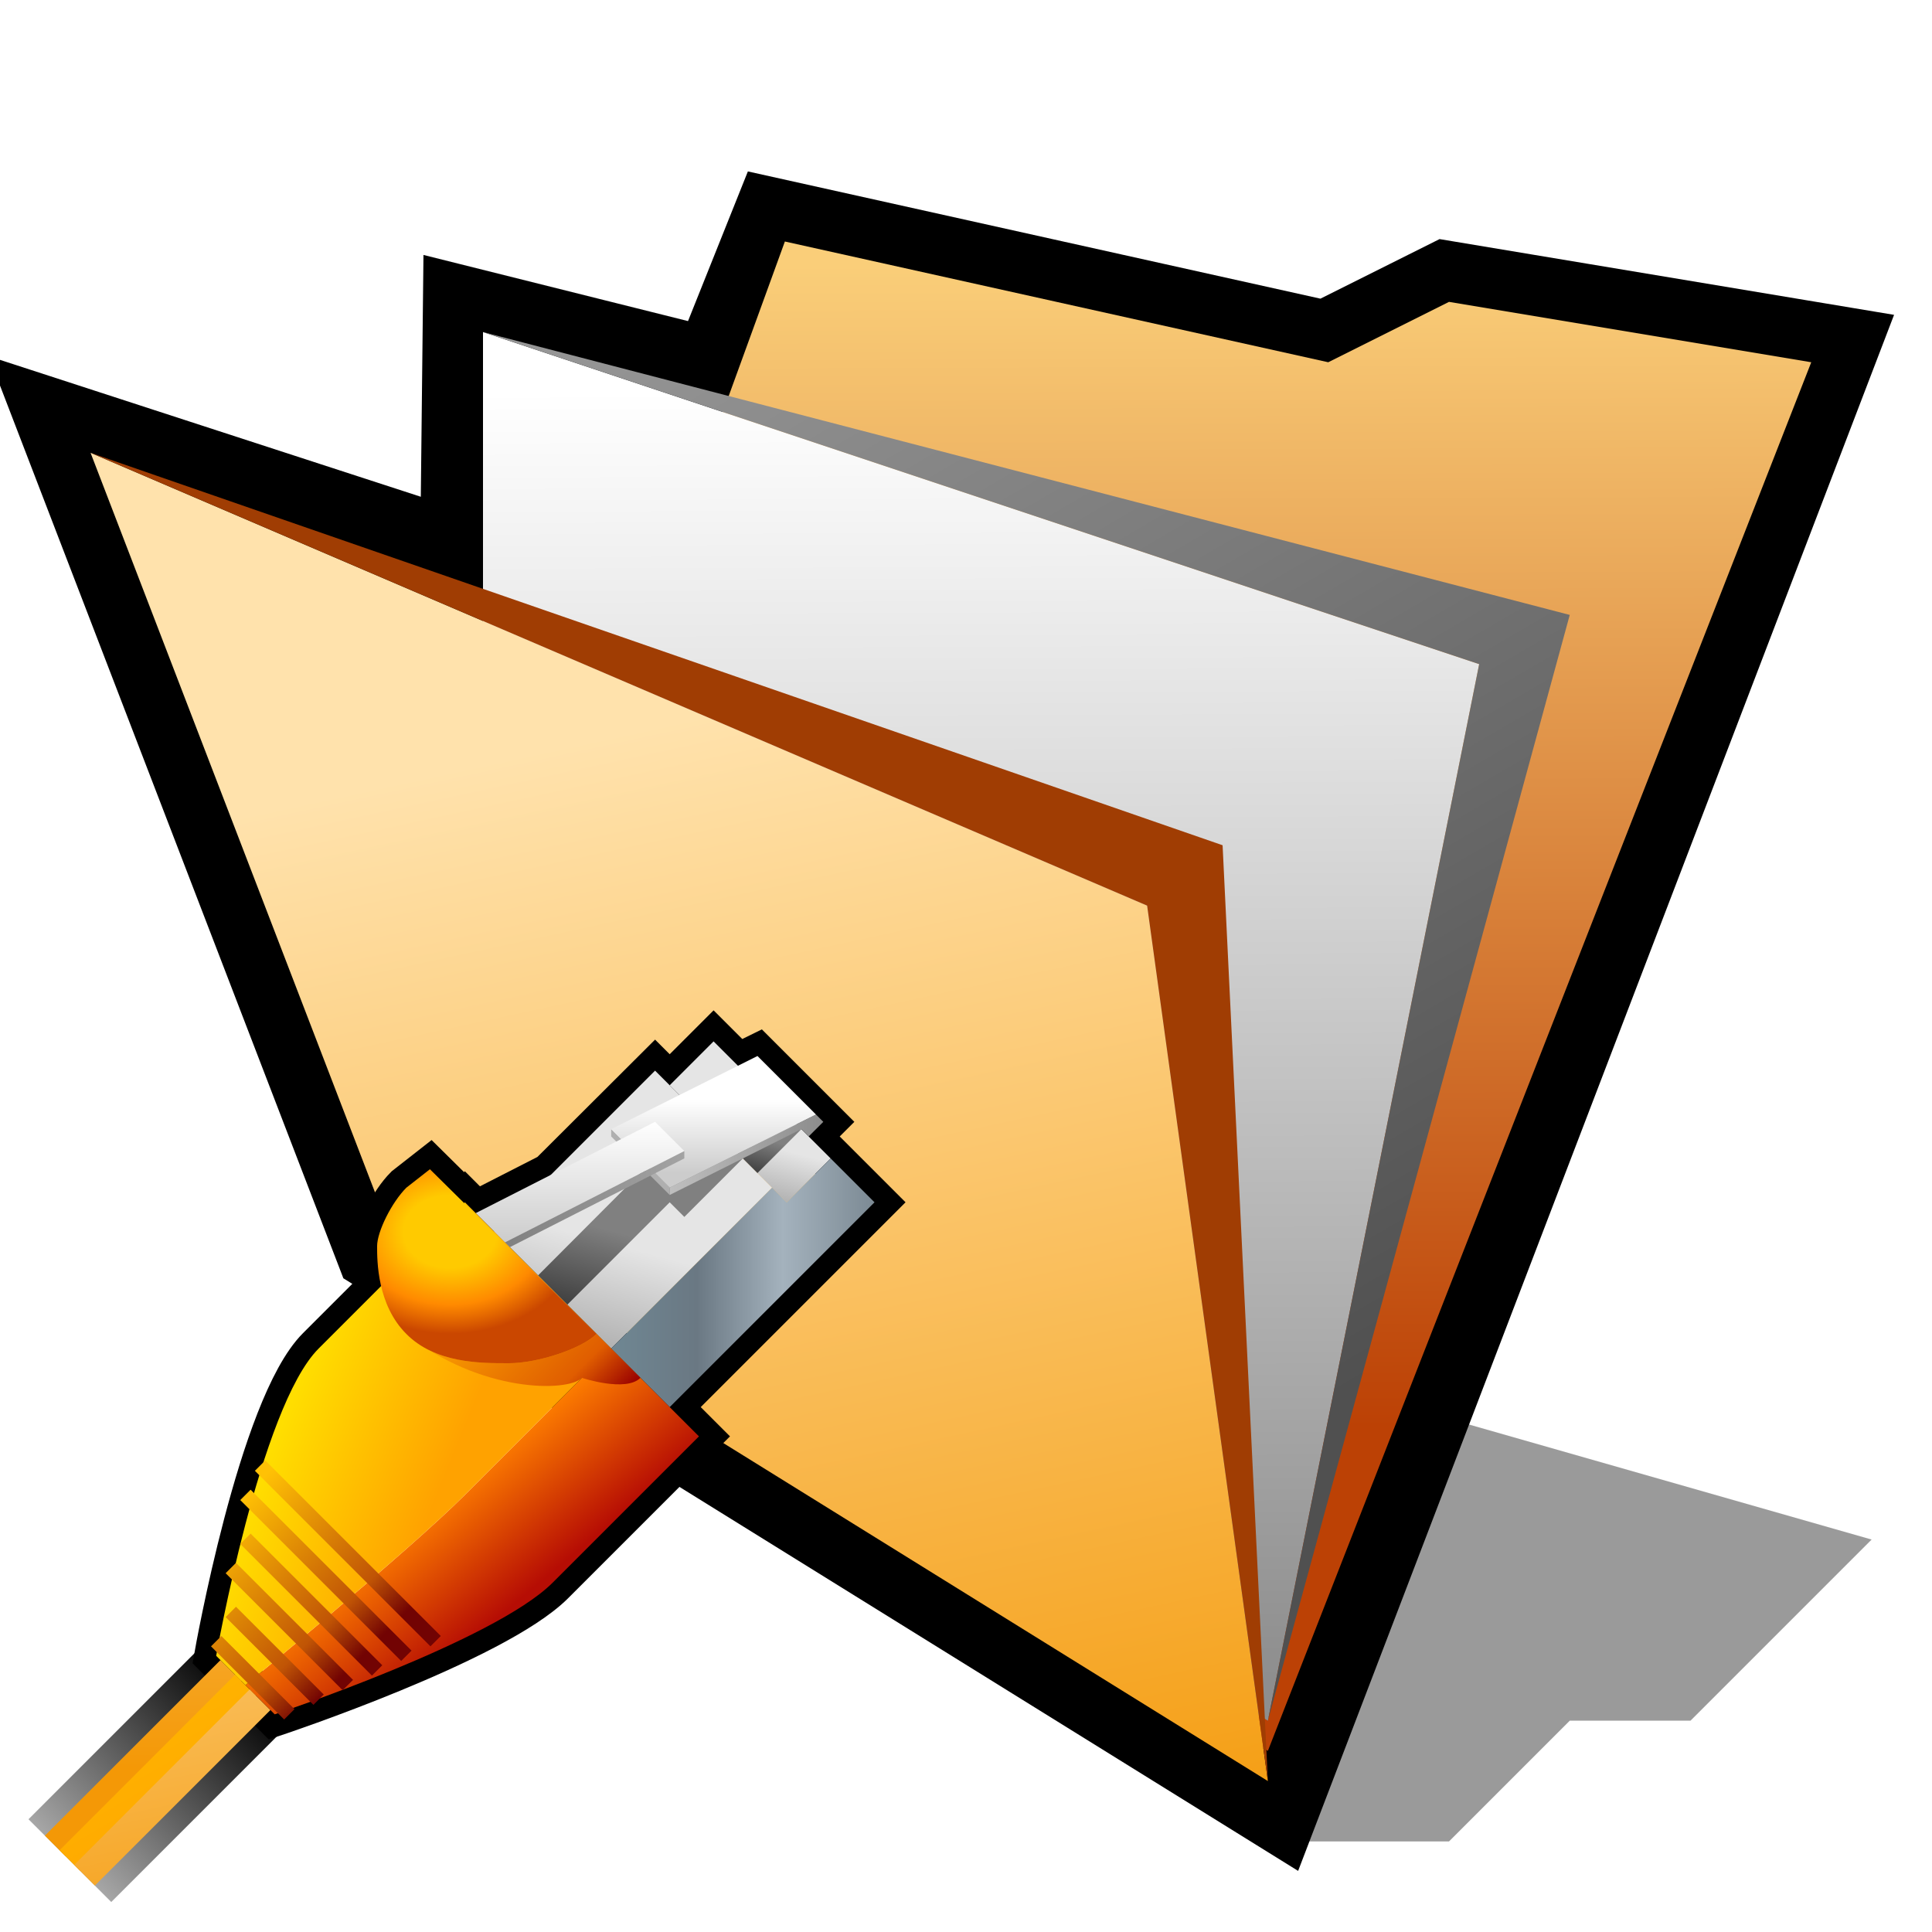
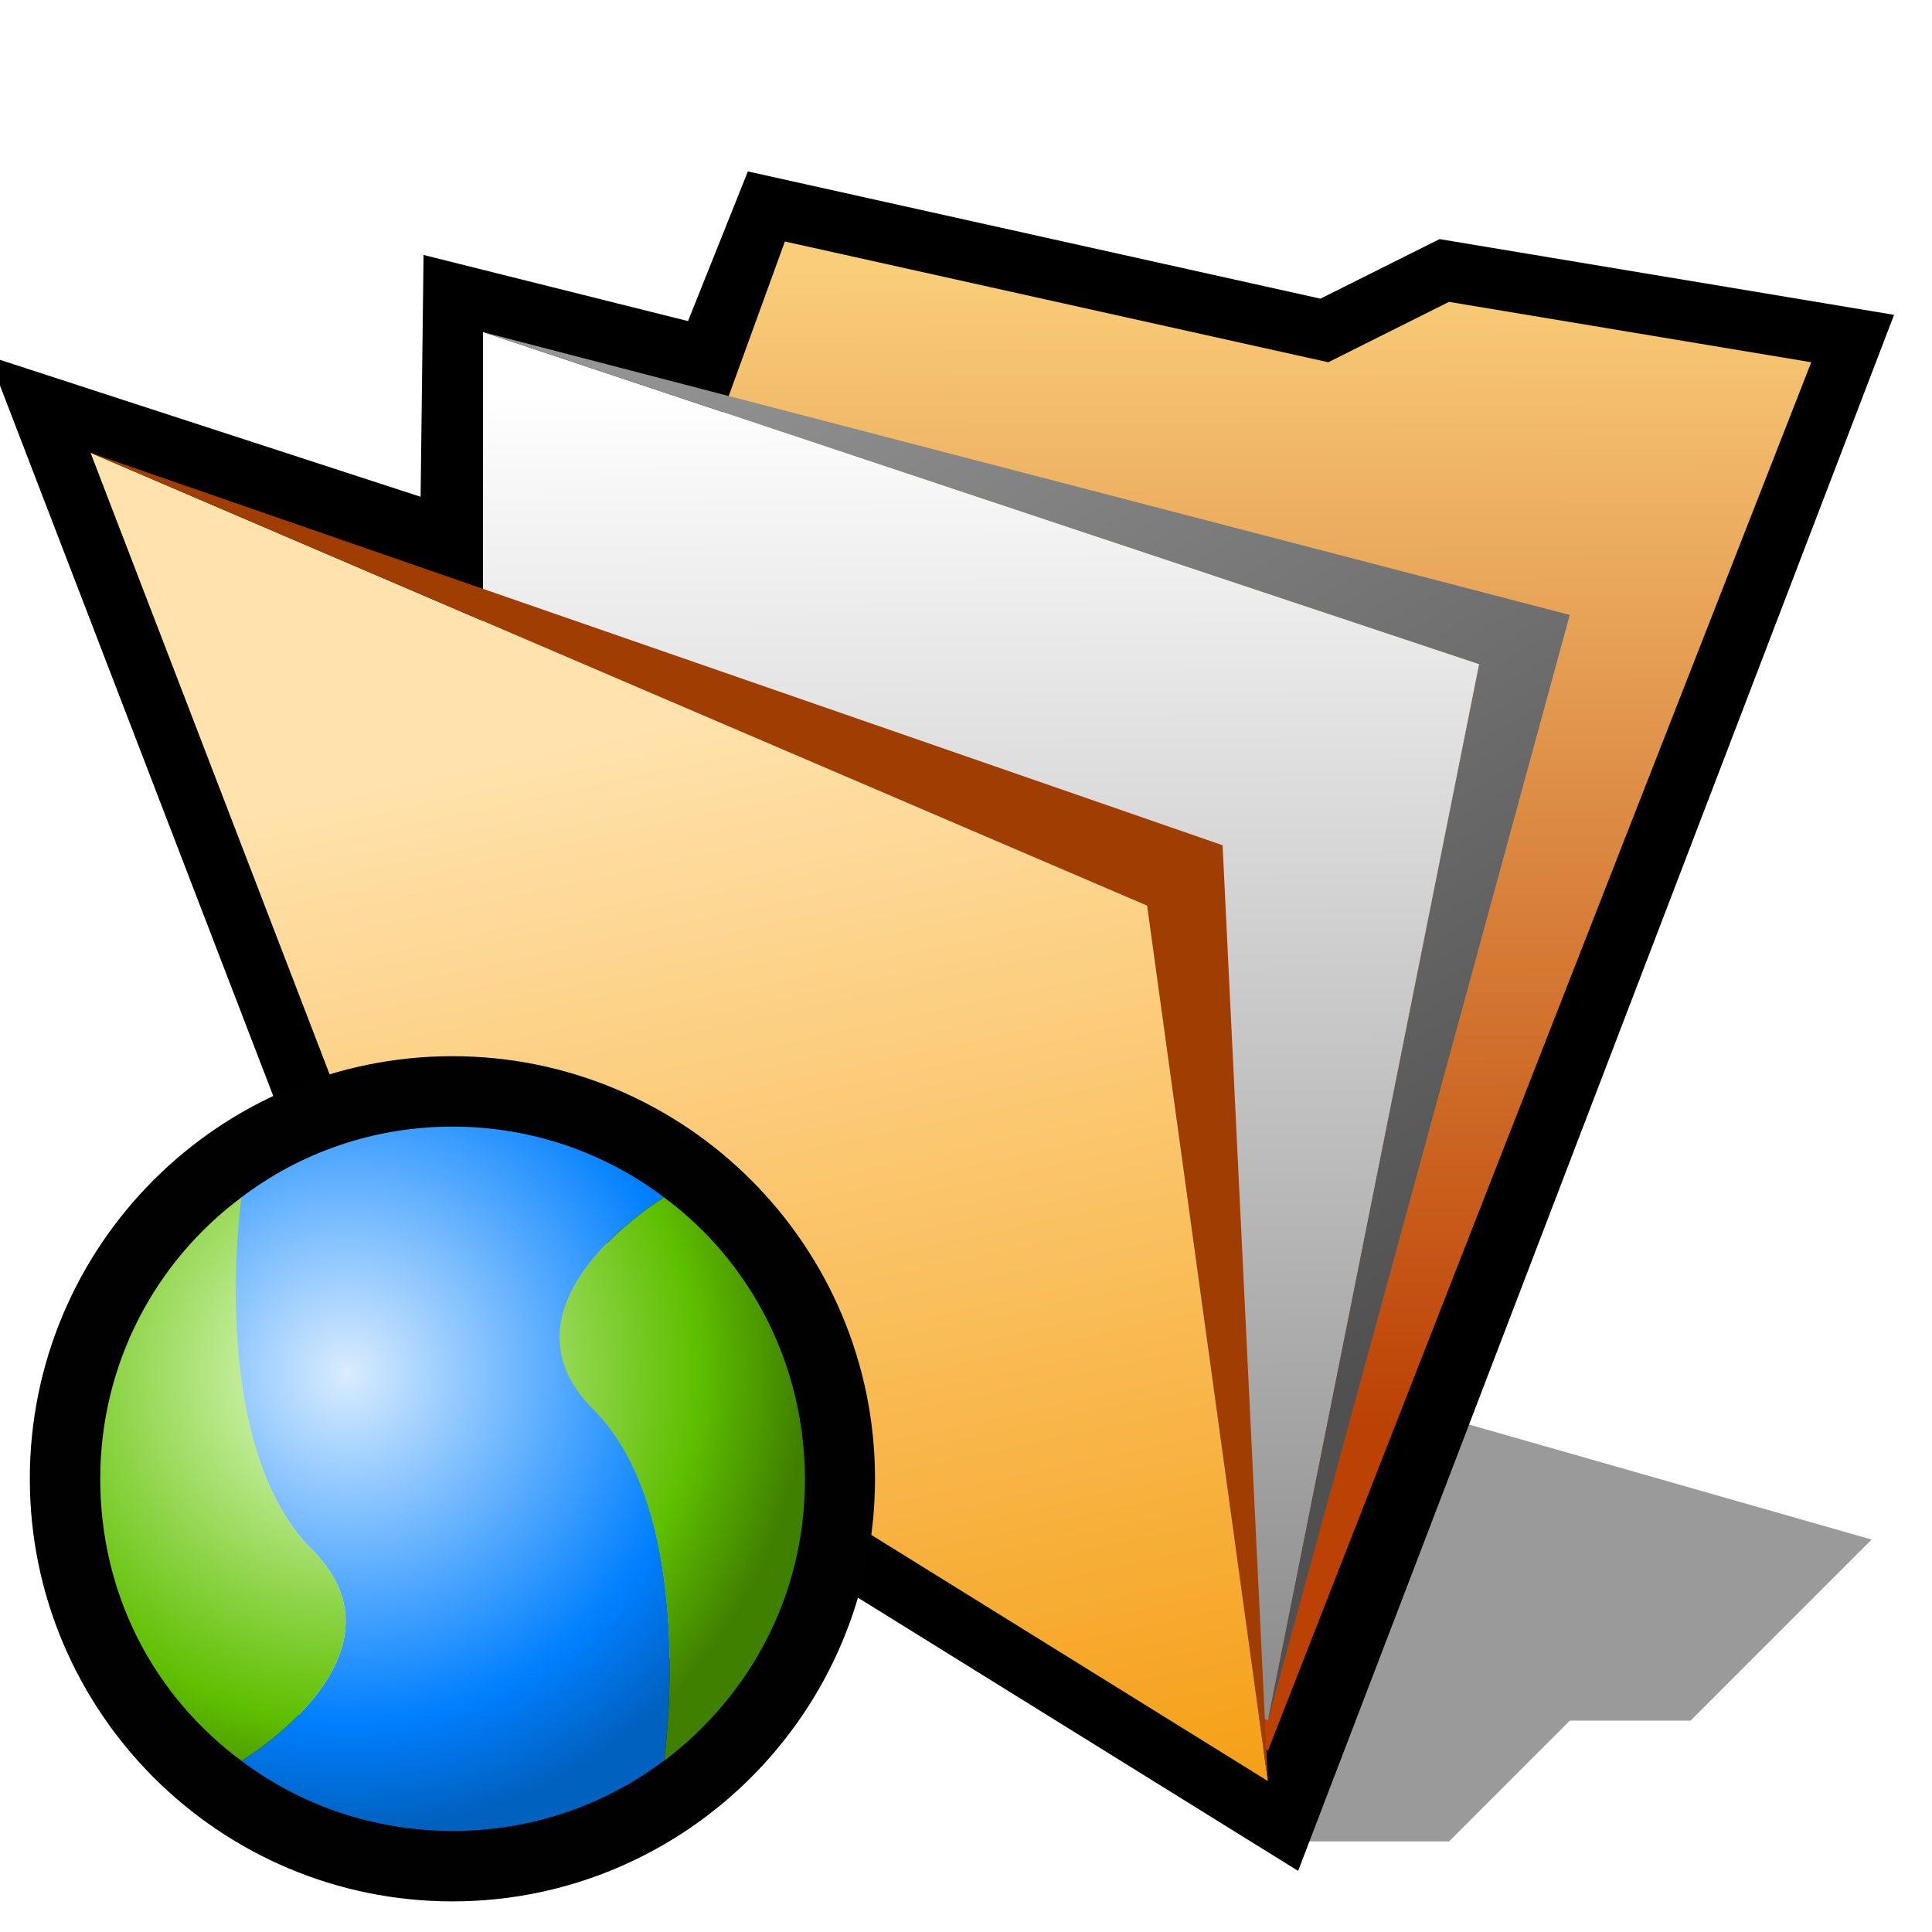
- <svg xmlns="http://www.w3.org/2000/svg" xmlns:xlink="http://www.w3.org/1999/xlink" version="1.1" width="64" height="64" color-interpolation="linearRGB" id="svg2">
-   <defs id="defs41">
-     <linearGradient xlink:href="#gradient3" id="linearGradient2659" gradientUnits="userSpaceOnUse" x1="103.24" y1="12.68" x2="103.39" y2="55.34" />
-     <linearGradient xlink:href="#gradient14" id="linearGradient2661" gradientUnits="userSpaceOnUse" x1="78.34" y1="-26.66" x2="101.46" y2="12.94" />
-     <linearGradient xlink:href="#gradient3" id="linearGradient2663" gradientUnits="userSpaceOnUse" x1="88.52" y1="9.59" x2="97.54" y2="51.29" />
-     <linearGradient xlink:href="#linearGradient2573" id="linearGradient3437" x1="17.154" y1="48.765" x2="-1.551" y2="67.469" gradientUnits="userSpaceOnUse" />
-   </defs>
-   <g id="g4">
-     <path style="fill:#010101; fill-opacity:0.396" d="M42 61H48L52 57H56L62 51L48 47L42 61z" id="path6" />
-     <path style="fill:none; stroke:#000000; stroke-width:4" d="M3 15L13 41L42 59L60 12L48 10L44 12L26 8L24 13L16 11L15.91 19.2L3 15z" id="path8" />
-     <linearGradient id="gradient0" gradientUnits="userSpaceOnUse" x1="102.6" y1="8.5" x2="102.74" y2="47.07">
-       <stop offset="0" stop-color="#face79" id="stop11" />
-       <stop offset="1" stop-color="#bc4105" id="stop13" />
+ <svg xmlns="http://www.w3.org/2000/svg" version="1.1" width="64" height="64" color-interpolation="linearRGB">
+   <g>
+     <path style="fill:#010101; fill-opacity:0.396" d="M42 61H48L52 57H56L62 51L48 47L42 61z" />
+     <path style="fill:none; stroke:#000000; stroke-width:4" d="M3 15L13 41L42 59L60 12L48 10L44 12L26 8L24 13L16 11L15.9 19.2L3 15z" />
+     <linearGradient id="gradient0" gradientUnits="userSpaceOnUse" x1="102.59" y1="8.5" x2="102.73" y2="47.06">
+       <stop offset="0" stop-color="#face79" />
+       <stop offset="1" stop-color="#bc4105" />
    </linearGradient>
-     <path style="fill:url(#gradient0)" d="M26 8L14 41L42 58L60 12L48 10L44 12L26 8z" id="path15" />
-     <linearGradient id="gradient1" gradientUnits="userSpaceOnUse" x1="103.24" y1="12.68" x2="103.39" y2="55.34">
-       <stop offset="0" stop-color="#ffffff" id="stop18" />
-       <stop offset="1" stop-color="#8e8e8e" id="stop20" />
+     <path style="fill:url(#gradient0)" d="M26 8L14 41L42 58L60 12L48 10L44 12L26 8z" />
+     <linearGradient id="gradient1" gradientUnits="userSpaceOnUse" x1="103.23" y1="12.68" x2="103.38" y2="55.34">
+       <stop offset="0" stop-color="#ffffff" />
+       <stop offset="1" stop-color="#8e8e8e" />
    </linearGradient>
-     <path style="fill:url(#gradient1)" d="M16 11V41L42 57L49 22L16 11z" id="path22" />
-     <linearGradient id="gradient2" gradientUnits="userSpaceOnUse" x1="78.34" y1="-26.66" x2="101.46" y2="12.94">
-       <stop offset="0" stop-color="#9a9a9a" id="stop25" />
-       <stop offset="1" stop-color="#505050" id="stop27" />
+     <path style="fill:url(#gradient1)" d="M16 11V41L42 57L49 22L16 11z" />
+     <linearGradient id="gradient2" gradientUnits="userSpaceOnUse" x1="78.33" y1="-26.65" x2="101.45" y2="12.93">
+       <stop offset="0" stop-color="#9a9a9a" />
+       <stop offset="1" stop-color="#505050" />
    </linearGradient>
-     <path style="fill:url(#gradient2)" d="M16 11L49 22L42 57L52 20.37L16 11z" id="path29" />
-     <linearGradient id="gradient3" gradientUnits="userSpaceOnUse" x1="88.52" y1="9.59" x2="97.54" y2="51.29">
-       <stop offset="0" stop-color="#ffe2ac" id="stop32" />
-       <stop offset="1" stop-color="#f49806" id="stop34" />
+     <path style="fill:url(#gradient2)" d="M16 11L49 22L42 57L52 20.37L16 11z" />
+     <linearGradient id="gradient3" gradientUnits="userSpaceOnUse" x1="88.51" y1="9.59" x2="97.54" y2="51.29">
+       <stop offset="0" stop-color="#ffe2ac" />
+       <stop offset="1" stop-color="#f49806" />
    </linearGradient>
-     <path style="fill:url(#gradient3)" d="M3 15L13 41L42 59L38 30L3 15z" id="path36" />
-     <path style="fill:#a03d03" d="M3 15L38 30L42 59L40.5 28L3 15z" id="path38" />
-   </g>
-   <g id="g2420" transform="matrix(0.4846209,0,0,0.4846209,-0.1080114,32.07367)">
-     <linearGradient y2="74.07" x2="17.69" y1="65.97" x1="26.27" gradientUnits="userSpaceOnUse" id="linearGradient2573">
-       <stop id="stop2423" stop-color="#000000" offset="0" />
-       <stop id="stop2425" stop-opacity="0" stop-color="#000000" offset="1" />
-     </linearGradient>
-     <path id="path2427" d="M 17,49 L 5,61" style="fill:none;stroke:url(#linearGradient3437);stroke-width:8" />
-     <path id="path2429" d="M 32,16 L 22,26 C 18,30 15,47 15,47 L 19,51 C 19,51 34,46 38,42 L 48,32 L 32,16 z M 28,15 C 27,16 26,18 26,19 C 26,20 26,23 28,25 C 30,27 33,27 35,27 C 37,27 40,26 41,25 L 29.61,13.74 L 28,15 z" style="fill:none;stroke:#000000;stroke-width:3" />
-     <path id="path2431" d="M 55.5,11.5 L 56.5,10.5 L 52,6 L 50.66,6.66 L 49,5 L 46,8 L 45,7 L 37.85,14.13 L 32.74,16.74 L 46,30 L 60,16 L 55.5,11.5 z" style="fill:none;stroke:#000000;stroke-width:3" />
-     <linearGradient y2="74.07" x2="17.69" y1="65.97" x1="26.27" gradientUnits="userSpaceOnUse" id="linearGradient2580">
-       <stop id="stop2434" stop-color="#ffcc00" offset="0" />
-       <stop id="stop2436" stop-opacity="0" stop-color="#ffcc00" offset="1" />
-     </linearGradient>
-     <path id="path2438" transform="translate(-1,-1)" d="M 17,49 L 5,61" style="fill:none;stroke:url(#linearGradient2659);stroke-width:2" />
-     <linearGradient y2="74.07" x2="17.69" y1="65.97" x1="26.27" gradientUnits="userSpaceOnUse" id="linearGradient2585">
-       <stop id="stop2441" stop-color="#ff7e00" offset="0" />
-       <stop id="stop2443" stop-opacity="0" stop-color="#ff7e00" offset="1" />
-     </linearGradient>
-     <path id="path2445" d="M 17,49 L 5,61" style="fill:none;stroke:url(#linearGradient2661);stroke-width:2" />
-     <linearGradient y2="74.07" x2="17.69" y1="65.97" x1="26.27" gradientUnits="userSpaceOnUse" id="linearGradient2590">
-       <stop id="stop2448" stop-color="#ca5a00" offset="0" />
-       <stop id="stop2450" stop-opacity="0" stop-color="#ca5a00" offset="1" />
-     </linearGradient>
-     <path id="path2452" transform="translate(1,1)" d="M 17,49 L 5,61" style="fill:none;stroke:url(#linearGradient2663);stroke-width:2" />
-     <linearGradient y2="19.01" x2="42.82" y1="25.73" x1="41.02" gradientUnits="userSpaceOnUse" id="gradient4">
-       <stop id="stop2455" stop-color="#b2b2b2" offset="0" />
-       <stop id="stop2457" stop-color="#e5e5e5" offset="1" />
-     </linearGradient>
-     <path id="path2459" d="M 45,7 L 34,18 L 42,26 L 53,15 L 45,7 z" style="fill:url(#gradient4)" />
-     <linearGradient y2="11.72" x2="51.17" y1="15" x1="50.29" gradientUnits="userSpaceOnUse" id="gradient5">
-       <stop id="stop2462" stop-color="#b2b2b2" offset="0" />
-       <stop id="stop2464" stop-color="#e5e5e5" offset="1" />
-     </linearGradient>
-     <path id="path2466" d="M 49,5 L 46,8 L 54,16 L 57,13 L 49,5 z" style="fill:url(#gradient5)" />
-     <linearGradient y2="21.5" x2="60" y1="21.5" x1="42" gradientUnits="userSpaceOnUse" id="gradient6">
-       <stop id="stop2469" stop-color="#6f8793" offset="0" />
-       <stop id="stop2471" stop-color="#6a7883" offset="0.325" />
-       <stop id="stop2473" stop-color="#a4b2bd" offset="0.651" />
-       <stop id="stop2475" stop-color="#7c8a94" offset="1" />
-     </linearGradient>
-     <path id="path2477" d="M 57,13 L 54,16 L 53,15 L 42,26 L 46,30 L 60,16 L 57,13 z" style="fill:url(#gradient6)" />
-     <linearGradient y2="11.35" x2="51.27" y1="13.64" x1="50.65" gradientUnits="userSpaceOnUse" id="gradient7">
-       <stop id="stop2480" stop-color="#404040" offset="0" />
-       <stop id="stop2482" stop-color="#808080" offset="1" />
-     </linearGradient>
-     <path id="path2484" d="M 52,14 L 55,11 L 51,7 L 48,10 L 52,14 z" style="fill:url(#gradient7)" />
-     <linearGradient y2="18.37" x2="43.63" y1="23.84" x1="42.16" gradientUnits="userSpaceOnUse" id="gradient8">
-       <stop id="stop2487" stop-color="#404040" offset="0" />
-       <stop id="stop2489" stop-color="#808080" offset="1" />
-     </linearGradient>
-     <path id="path2491" d="M 43.99,13.99 L 37,21 L 39,23 L 46,16 L 47,17 L 51,13 L 47,9 L 43,13 L 43.99,13.99 z" style="fill:url(#gradient8)" />
-     <linearGradient y2="12.75" x2="56.5" y1="12.75" x1="46" gradientUnits="userSpaceOnUse" id="gradient9">
-       <stop id="stop2494" stop-color="#bfbfbf" offset="0" />
-       <stop id="stop2496" stop-color="#8c8c8c" offset="1" />
-     </linearGradient>
-     <path id="path2498" d="M 56.5,10.5 L 56,10 L 46,15 L 46,15.5 L 55,11 L 55.5,11.5 L 56.5,10.5 z" style="fill:url(#gradient9)" />
-     <path id="path2500" d="M 42,11 L 46,15 L 46,15.5 L 42,11.5 L 42,11 z" style="fill:#afafaf" />
-     <linearGradient y2="9" x2="44" y1="14" x1="44" gradientUnits="userSpaceOnUse" id="gradient10">
-       <stop id="stop2503" stop-color="#cccccc" offset="0" />
-       <stop id="stop2505" stop-color="#ffffff" offset="1" />
-     </linearGradient>
-     <path id="path2507" d="M 52,6 L 42,11 L 46,15 L 56,10 L 52,6 z" style="fill:url(#gradient10)" />
-     <linearGradient y2="10.5" x2="39.87" y1="18.75" x1="39.87" gradientUnits="userSpaceOnUse" id="gradient11">
-       <stop id="stop2510" stop-color="#cccccc" offset="0" />
-       <stop id="stop2512" stop-color="#ffffff" offset="1" />
-     </linearGradient>
-     <path id="path2514" d="M 45,10.5 L 32.74,16.74 L 34.74,18.74 L 47,12.5 L 45,10.5 z" style="fill:url(#gradient11)" />
-     <linearGradient y2="15.79" x2="47" y1="15.79" x1="34.75" gradientUnits="userSpaceOnUse" id="gradient12">
-       <stop id="stop2517" stop-color="#808080" offset="0" />
-       <stop id="stop2519" stop-color="#a3a3a3" offset="1" />
-     </linearGradient>
-     <path id="path2521" d="M 34.74,18.74 L 35.07,19.07 L 47,13 L 47,12.5 L 34.74,18.74 z" style="fill:url(#gradient12)" />
-     <linearGradient y2="43.65" x2="35.14" y1="36.66" x1="29.28" gradientUnits="userSpaceOnUse" id="gradient13">
-       <stop id="stop2524" stop-color="#ff8000" offset="0" />
-       <stop id="stop2526" stop-color="#b60d04" offset="1" />
-     </linearGradient>
-     <path id="path2528" d="M 42,26 L 32,36 C 28,40 17,49 17,49 L 19,51 C 19,51 34,46 38,42 L 48,32 L 42,26 z" style="fill:url(#gradient13)" />
-     <linearGradient y2="23.57" x2="35.23" y1="19.14" x1="24.43" gradientUnits="userSpaceOnUse" id="gradient14">
-       <stop id="stop2531" stop-color="#ffde00" offset="0" />
-       <stop id="stop2533" stop-color="#ffa200" offset="1" />
-     </linearGradient>
-     <path id="path2535" d="M 32,16 L 22,26 C 18,30 15,47 15,47 L 17,49 C 17,49 28,40 32,36 L 42,26 L 32,16 z" style="fill:url(#gradient14)" />
-     <linearGradient y2="31.25" x2="40.75" y1="21.75" x1="31.25" gradientUnits="userSpaceOnUse" id="gradient15">
-       <stop id="stop2538" stop-color="#ffae00" offset="0" />
-       <stop id="stop2540" stop-color="#e05d00" offset="0.749" />
-       <stop id="stop2542" stop-color="#990000" offset="1" />
-     </linearGradient>
-     <path id="path2544" d="M 40,28 C 39,29 33,29 28,25 C 30,27 33,27 35,27 C 37,27 40,26 41,25 L 44,28 C 43,29 40,28 40,28 z" style="fill:url(#gradient15)" />
-     <radialGradient gradientTransform="matrix(0.1413,0,0,0.11,30.9993,18.0004)" r="64" cy="0" cx="0" gradientUnits="userSpaceOnUse" id="gradient16">
-       <stop id="stop2547" stop-color="#ffca00" offset="0.353" />
-       <stop id="stop2549" stop-color="#ff8a00" offset="0.71" />
-       <stop id="stop2551" stop-color="#ca4700" offset="0.992" />
+     <path style="fill:url(#gradient3)" d="M3 15L13 41L42 59L38 30L3 15z" />
+     <path style="fill:#a03d03" d="M3 15L38 30L42 59L40.5 28L3 15z" />
+     <path style="fill:none; stroke:#010101; stroke-width:4" d="M51.99 41.99C46.47 41.99 41.99 46.47 41.99 51.99C41.99 57.5 46.47 61.99 51.99 61.99C57.5 61.99 61.99 57.5 61.99 51.99C61.99 46.47 57.5 41.99 51.99 41.99z" transform="matrix(1.1666,0,0,1.1666,-45.6647,-11.6647)" />
+     <radialGradient id="gradient4" gradientUnits="userSpaceOnUse" cx="0" cy="0" r="64" gradientTransform="matrix(0.203,0,0,0.203,49,49)">
+       <stop offset="0" stop-color="#d9ecff" />
+       <stop offset="0.765" stop-color="#007fff" />
+       <stop offset="1" stop-color="#0061bf" />
    </radialGradient>
-     <path id="path2553" d="M 28,15 C 27,16 26,18 26,19 C 26,20 26,23 28,25 C 30,27 33,27 35,27 C 37,27 40,26 41,25 L 29.61,13.74 L 28,15 z" style="fill:url(#gradient16)" />
-     <linearGradient y2="33.25" x2="38.75" y1="23.75" x1="29.25" gradientUnits="userSpaceOnUse" id="gradient17">
-       <stop id="stop2556" stop-color="#ffc105" offset="0" />
-       <stop id="stop2558" stop-color="#c05405" offset="0.757" />
-       <stop id="stop2560" stop-color="#720303" offset="1" />
-     </linearGradient>
-     <path id="path2562" d="M 15,46 L 20,51 M 16,44 L 22,50 M 16,41 L 24,49 M 17,39 L 26,48 M 17,36 L 28,47 M 18,34 L 30,46" style="fill:none;stroke:url(#gradient17);stroke-width:1" />
+     <path style="fill:url(#gradient4)" d="M51.99 41.99C49.72 41.99 47.63 42.75 45.97 44.02C45.97 44.02 45 51 48 54C51 57 46 60 46 60C47.66 61.25 49.75 61.99 51.99 61.99C54.25 61.99 56.33 61.25 58 59.99C58 59.99 59 53 56 50C53 47 58 44 58 44C56.34 42.74 54.25 41.99 51.99 41.99z" transform="matrix(1.1666,0,0,1.1666,-45.6647,-11.6647)" />
+     <radialGradient id="gradient5" gradientUnits="userSpaceOnUse" cx="0" cy="0" r="64" gradientTransform="matrix(0.203,0,0,0.203,49,49)">
+       <stop offset="0" stop-color="#ecffd9" />
+       <stop offset="0.765" stop-color="#5ebf00" />
+       <stop offset="1" stop-color="#408000" />
+     </radialGradient>
+     <path style="fill:url(#gradient5)" d="M46 44C43.56 45.81 41.99 48.72 41.99 51.99C41.99 55.29 43.52 58.16 46 60C46 60 51 57 48 54C45 51 46 44 46 44z            M58 60C60.43 58.16 62 55.31 62 52.02C62 48.74 60.45 45.81 58 44C58 44 52.99 47.02 55.99 50.02C58.99 53.02 58 60 58 60z" transform="matrix(1.1666,0,0,1.1666,-45.6647,-11.6647)" />
  </g>
</svg>
